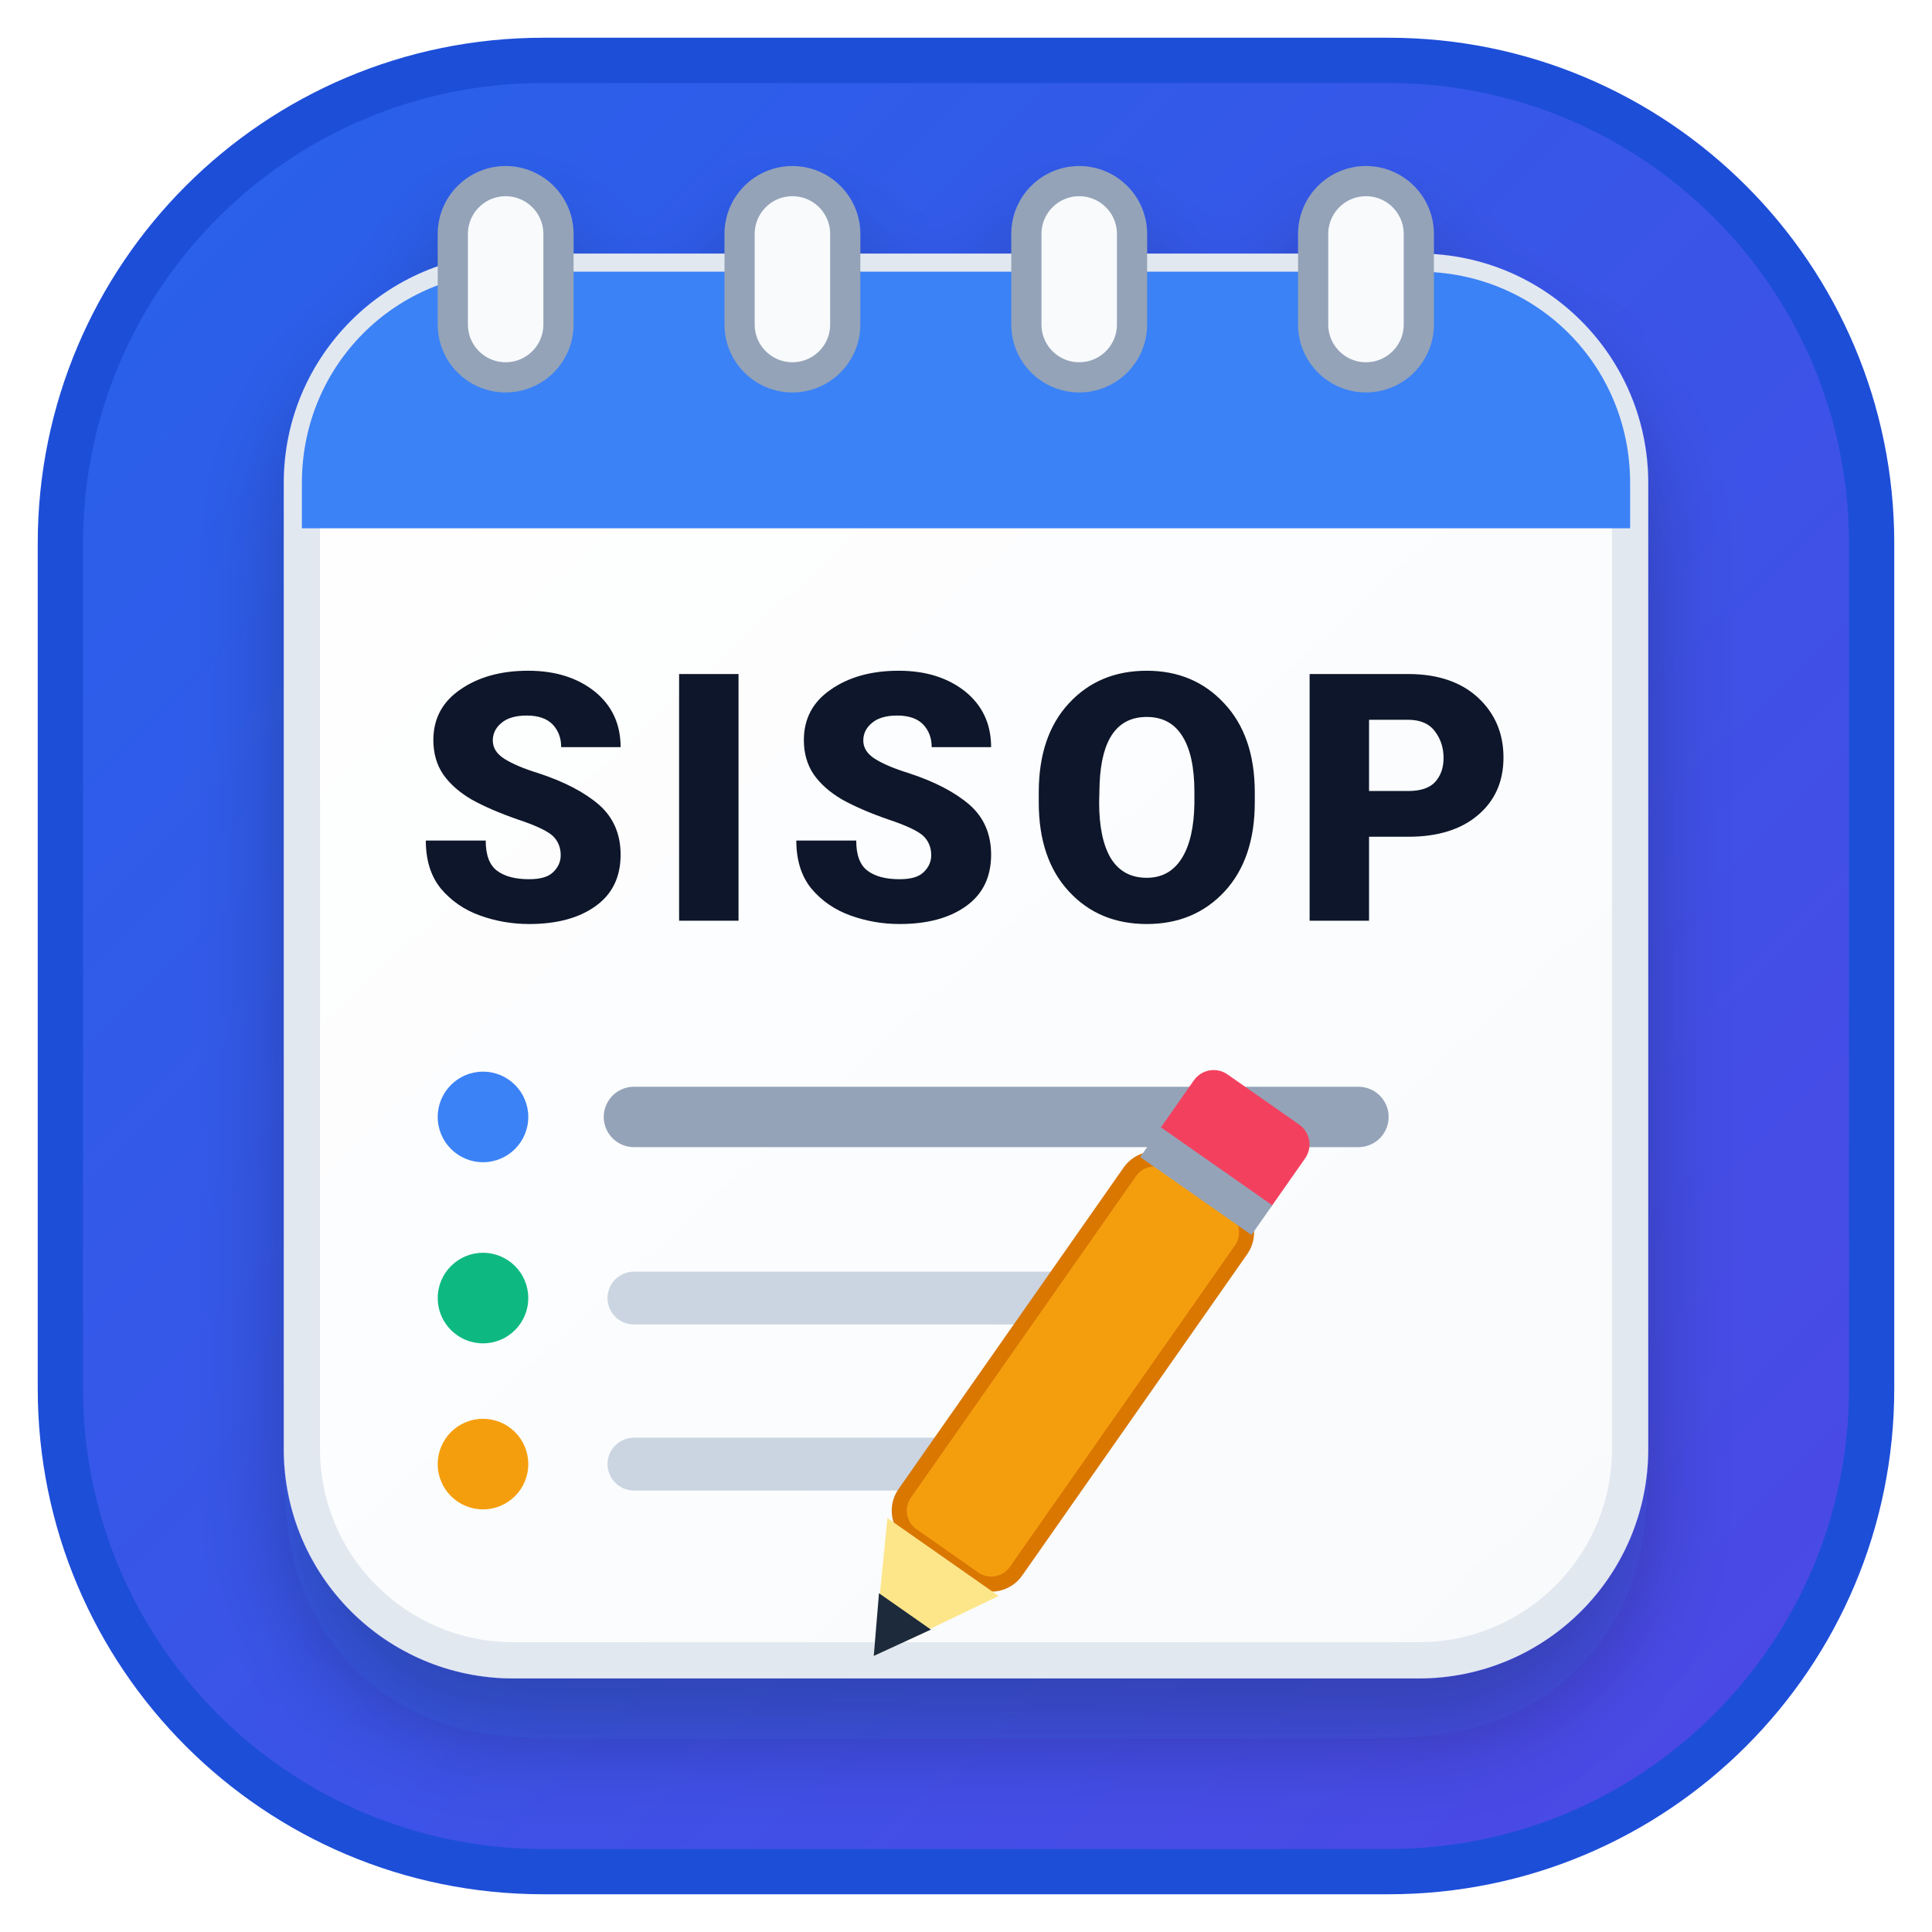
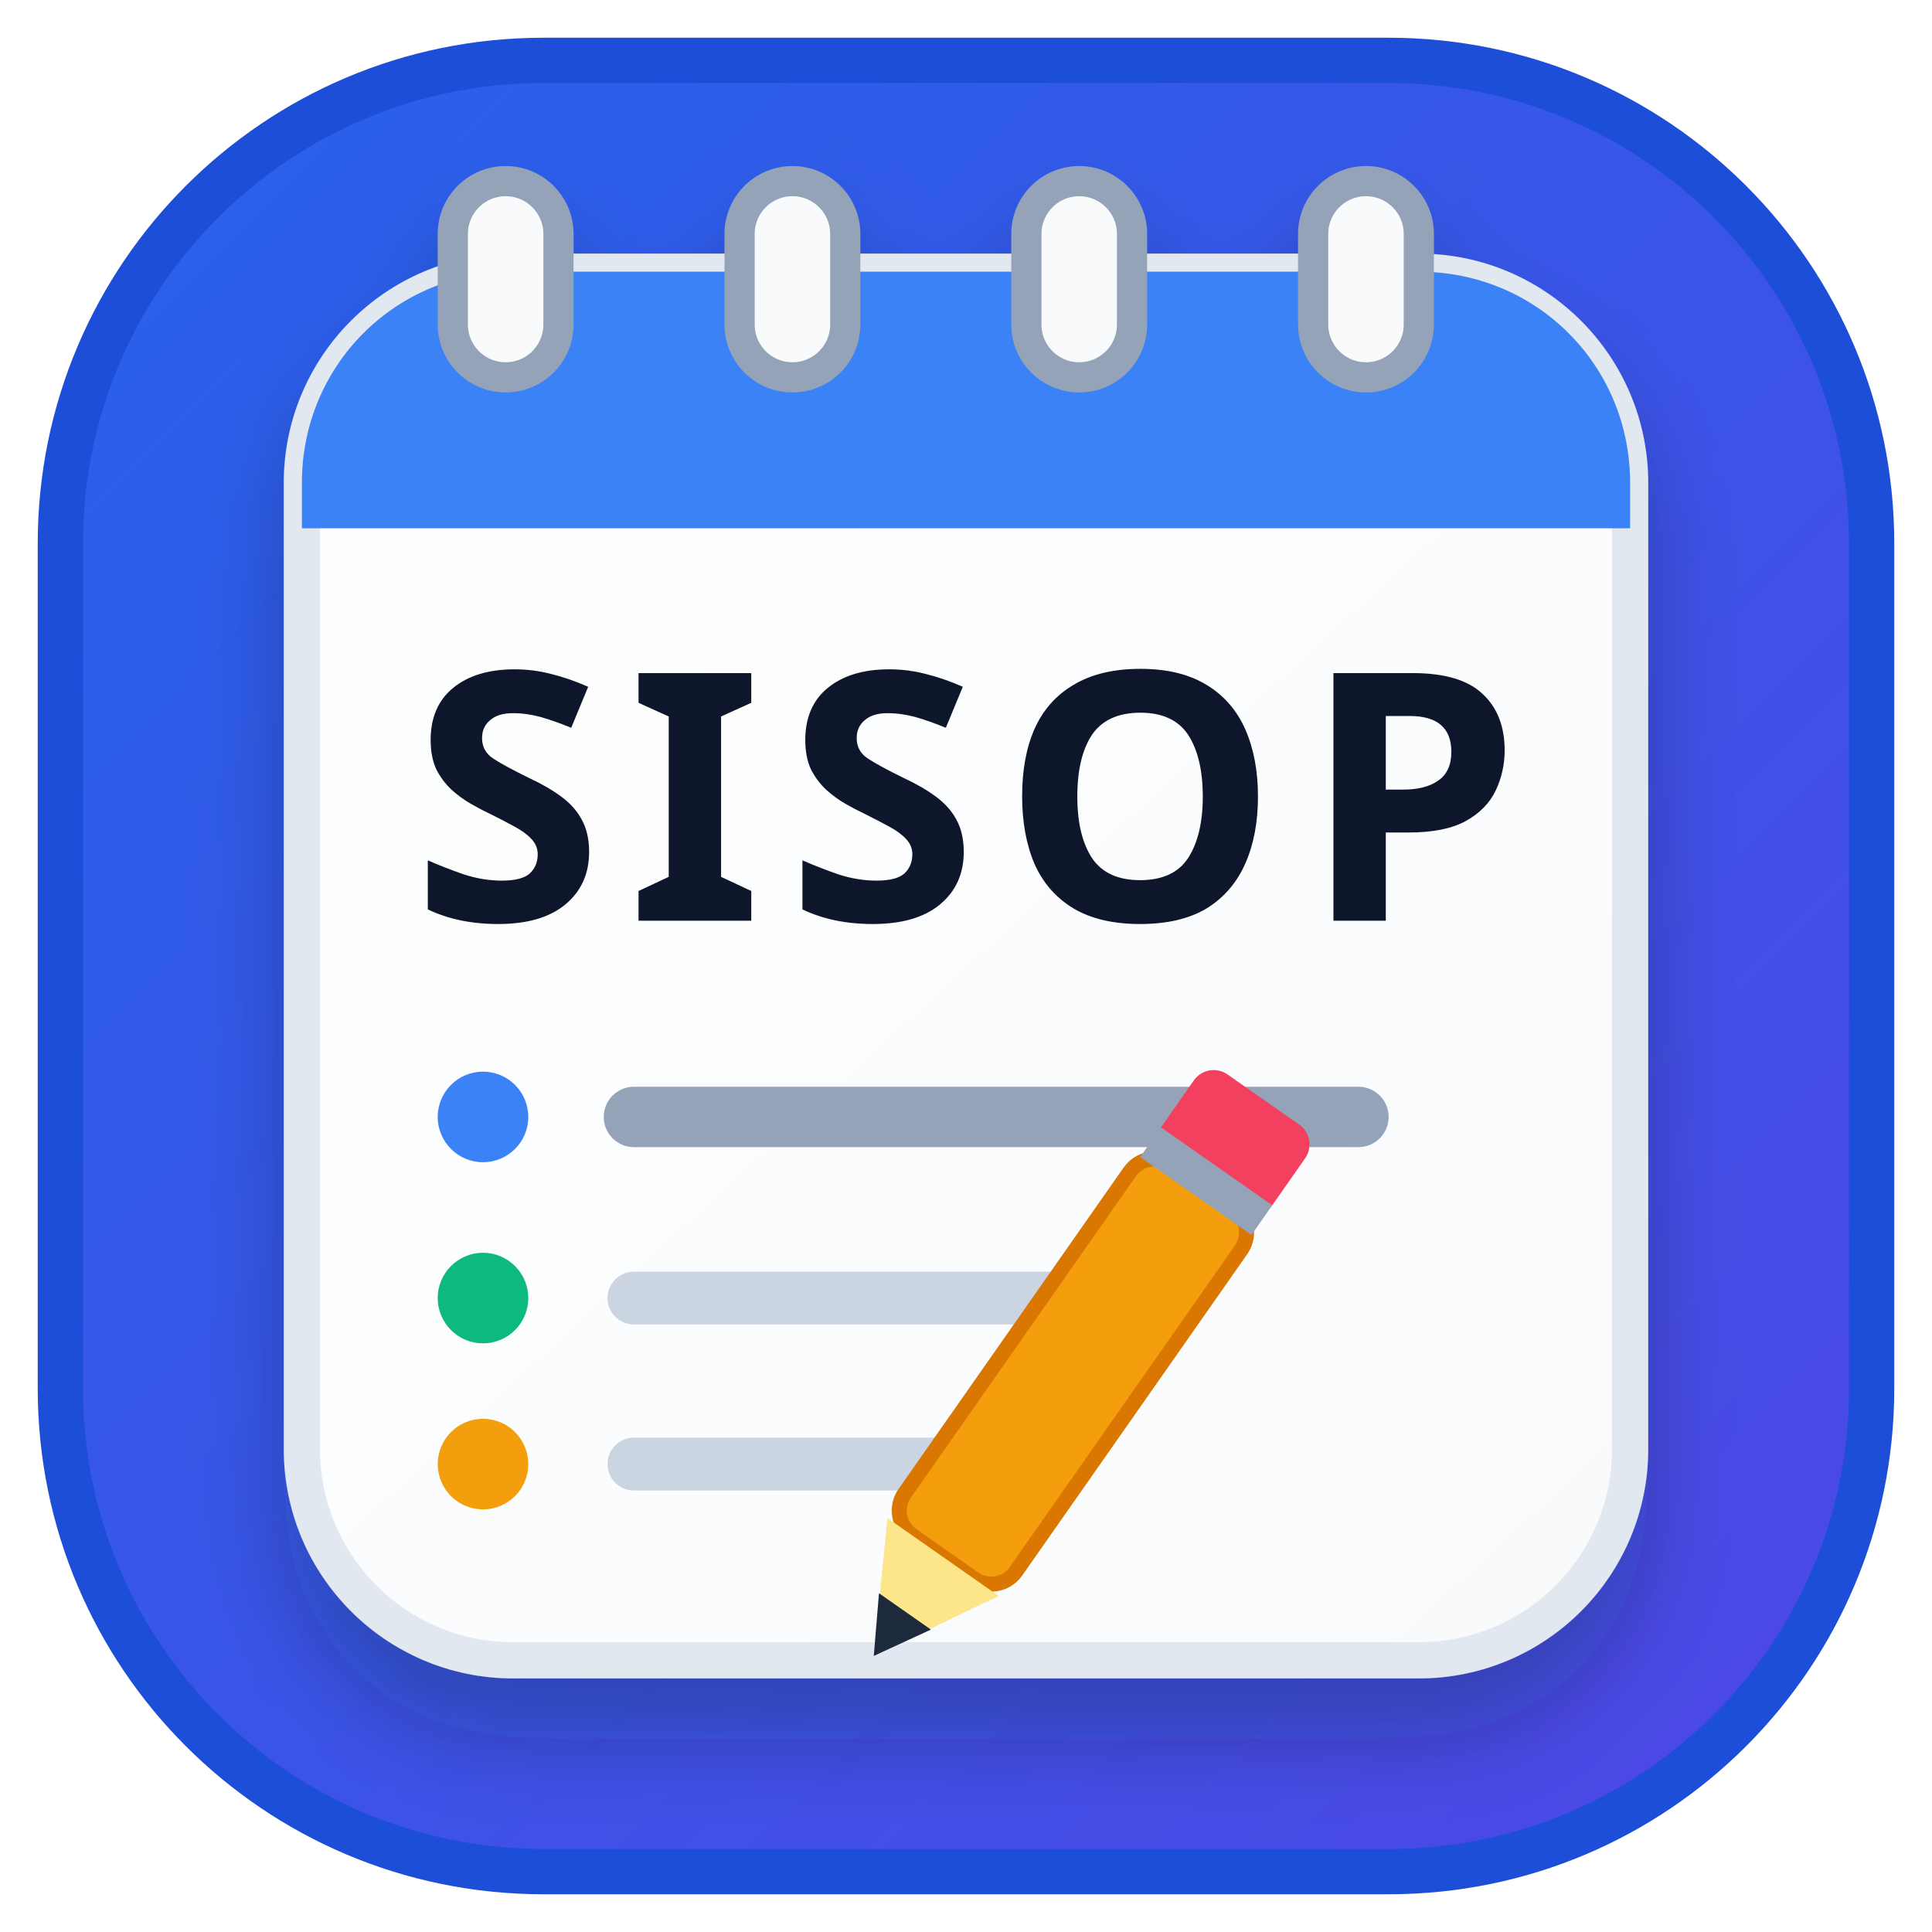
<svg xmlns="http://www.w3.org/2000/svg" viewBox="0 0 64 64" fill="none">
  <defs>
    <linearGradient id="bgGrad" x1="0" y1="0" x2="64" y2="64" gradientUnits="userSpaceOnUse">
      <stop offset="0%" stop-color="#2563eb" />
      <stop offset="100%" stop-color="#4f46e5" />
    </linearGradient>
    <linearGradient id="paperGrad" x1="10" y1="8" x2="54" y2="56" gradientUnits="userSpaceOnUse">
      <stop offset="0%" stop-color="#ffffff" />
      <stop offset="100%" stop-color="#f8fafc" />
    </linearGradient>
    <filter id="shadow" x="-10%" y="-10%" width="120%" height="125%">
      <feDropShadow dx="0" dy="2" stdDeviation="1.5" flood-color="#0f172a" flood-opacity="0.25" />
    </filter>
  </defs>
  <rect x="2" y="2" width="60" height="60" rx="16" fill="url(#bgGrad)" stroke="#1d4ed8" stroke-width="1.5" />
  <g filter="url(#shadow)">
    <rect x="10" y="9" width="44" height="46" rx="7" fill="url(#paperGrad)" stroke="#e2e8f0" stroke-width="1.2" />
    <path d="M 10 16 C 10 12.1 13.1 9 17 9 L 47 9 C 50.9 9 54 12.1 54 16 L 54 17.5 L 10 17.5 Z" fill="#3b82f6" />
    <rect x="15" y="6" width="3.5" height="6.5" rx="1.75" fill="#f8fafc" stroke="#94a3b8" stroke-width="1" />
    <rect x="24.5" y="6" width="3.5" height="6.5" rx="1.75" fill="#f8fafc" stroke="#94a3b8" stroke-width="1" />
    <rect x="34" y="6" width="3.5" height="6.5" rx="1.75" fill="#f8fafc" stroke="#94a3b8" stroke-width="1" />
    <rect x="43.5" y="6" width="3.5" height="6.5" rx="1.75" fill="#f8fafc" stroke="#94a3b8" stroke-width="1" />
-     <text x="32" y="30.5" text-anchor="middle" fill="#0f172a" font-family="system-ui, -apple-system, BlinkMacSystemFont, 'Segoe UI', Roboto, sans-serif" font-weight="900" font-size="11.5" letter-spacing="0.8px">SISOP</text>
+     <text x="32" y="30.5" text-anchor="middle" fill="#0f172a" font-family="'Poppins', sans-serif" font-weight="900" font-size="11.5" letter-spacing="0.8px">SISOP</text>
    <circle cx="16" cy="37" r="1.5" fill="#3b82f6" />
    <line x1="21" y1="37" x2="45" y2="37" stroke="#94a3b8" stroke-width="2" stroke-linecap="round" />
    <circle cx="16" cy="43" r="1.5" fill="#10b981" />
    <line x1="21" y1="43" x2="38" y2="43" stroke="#cbd5e1" stroke-width="1.75" stroke-linecap="round" />
    <circle cx="16" cy="48.5" r="1.5" fill="#f59e0b" />
    <line x1="21" y1="48.5" x2="33" y2="48.5" stroke="#cbd5e1" stroke-width="1.75" stroke-linecap="round" />
    <g transform="translate(38, 38) rotate(35)">
      <rect x="0" y="0" width="4.5" height="15" rx="1" fill="#f59e0b" stroke="#d97706" stroke-width="0.5" />
      <rect x="0" y="-3.5" width="4.5" height="3.5" rx="0.8" fill="#f43f5e" />
      <rect x="0" y="-0.8" width="4.5" height="1.2" fill="#94a3b8" />
      <polygon points="0,15 4.5,15 2.25,19" fill="#fde68a" />
      <polygon points="1.2,17.2 3.3,17.2 2.25,19" fill="#1e293b" />
    </g>
  </g>
</svg>
